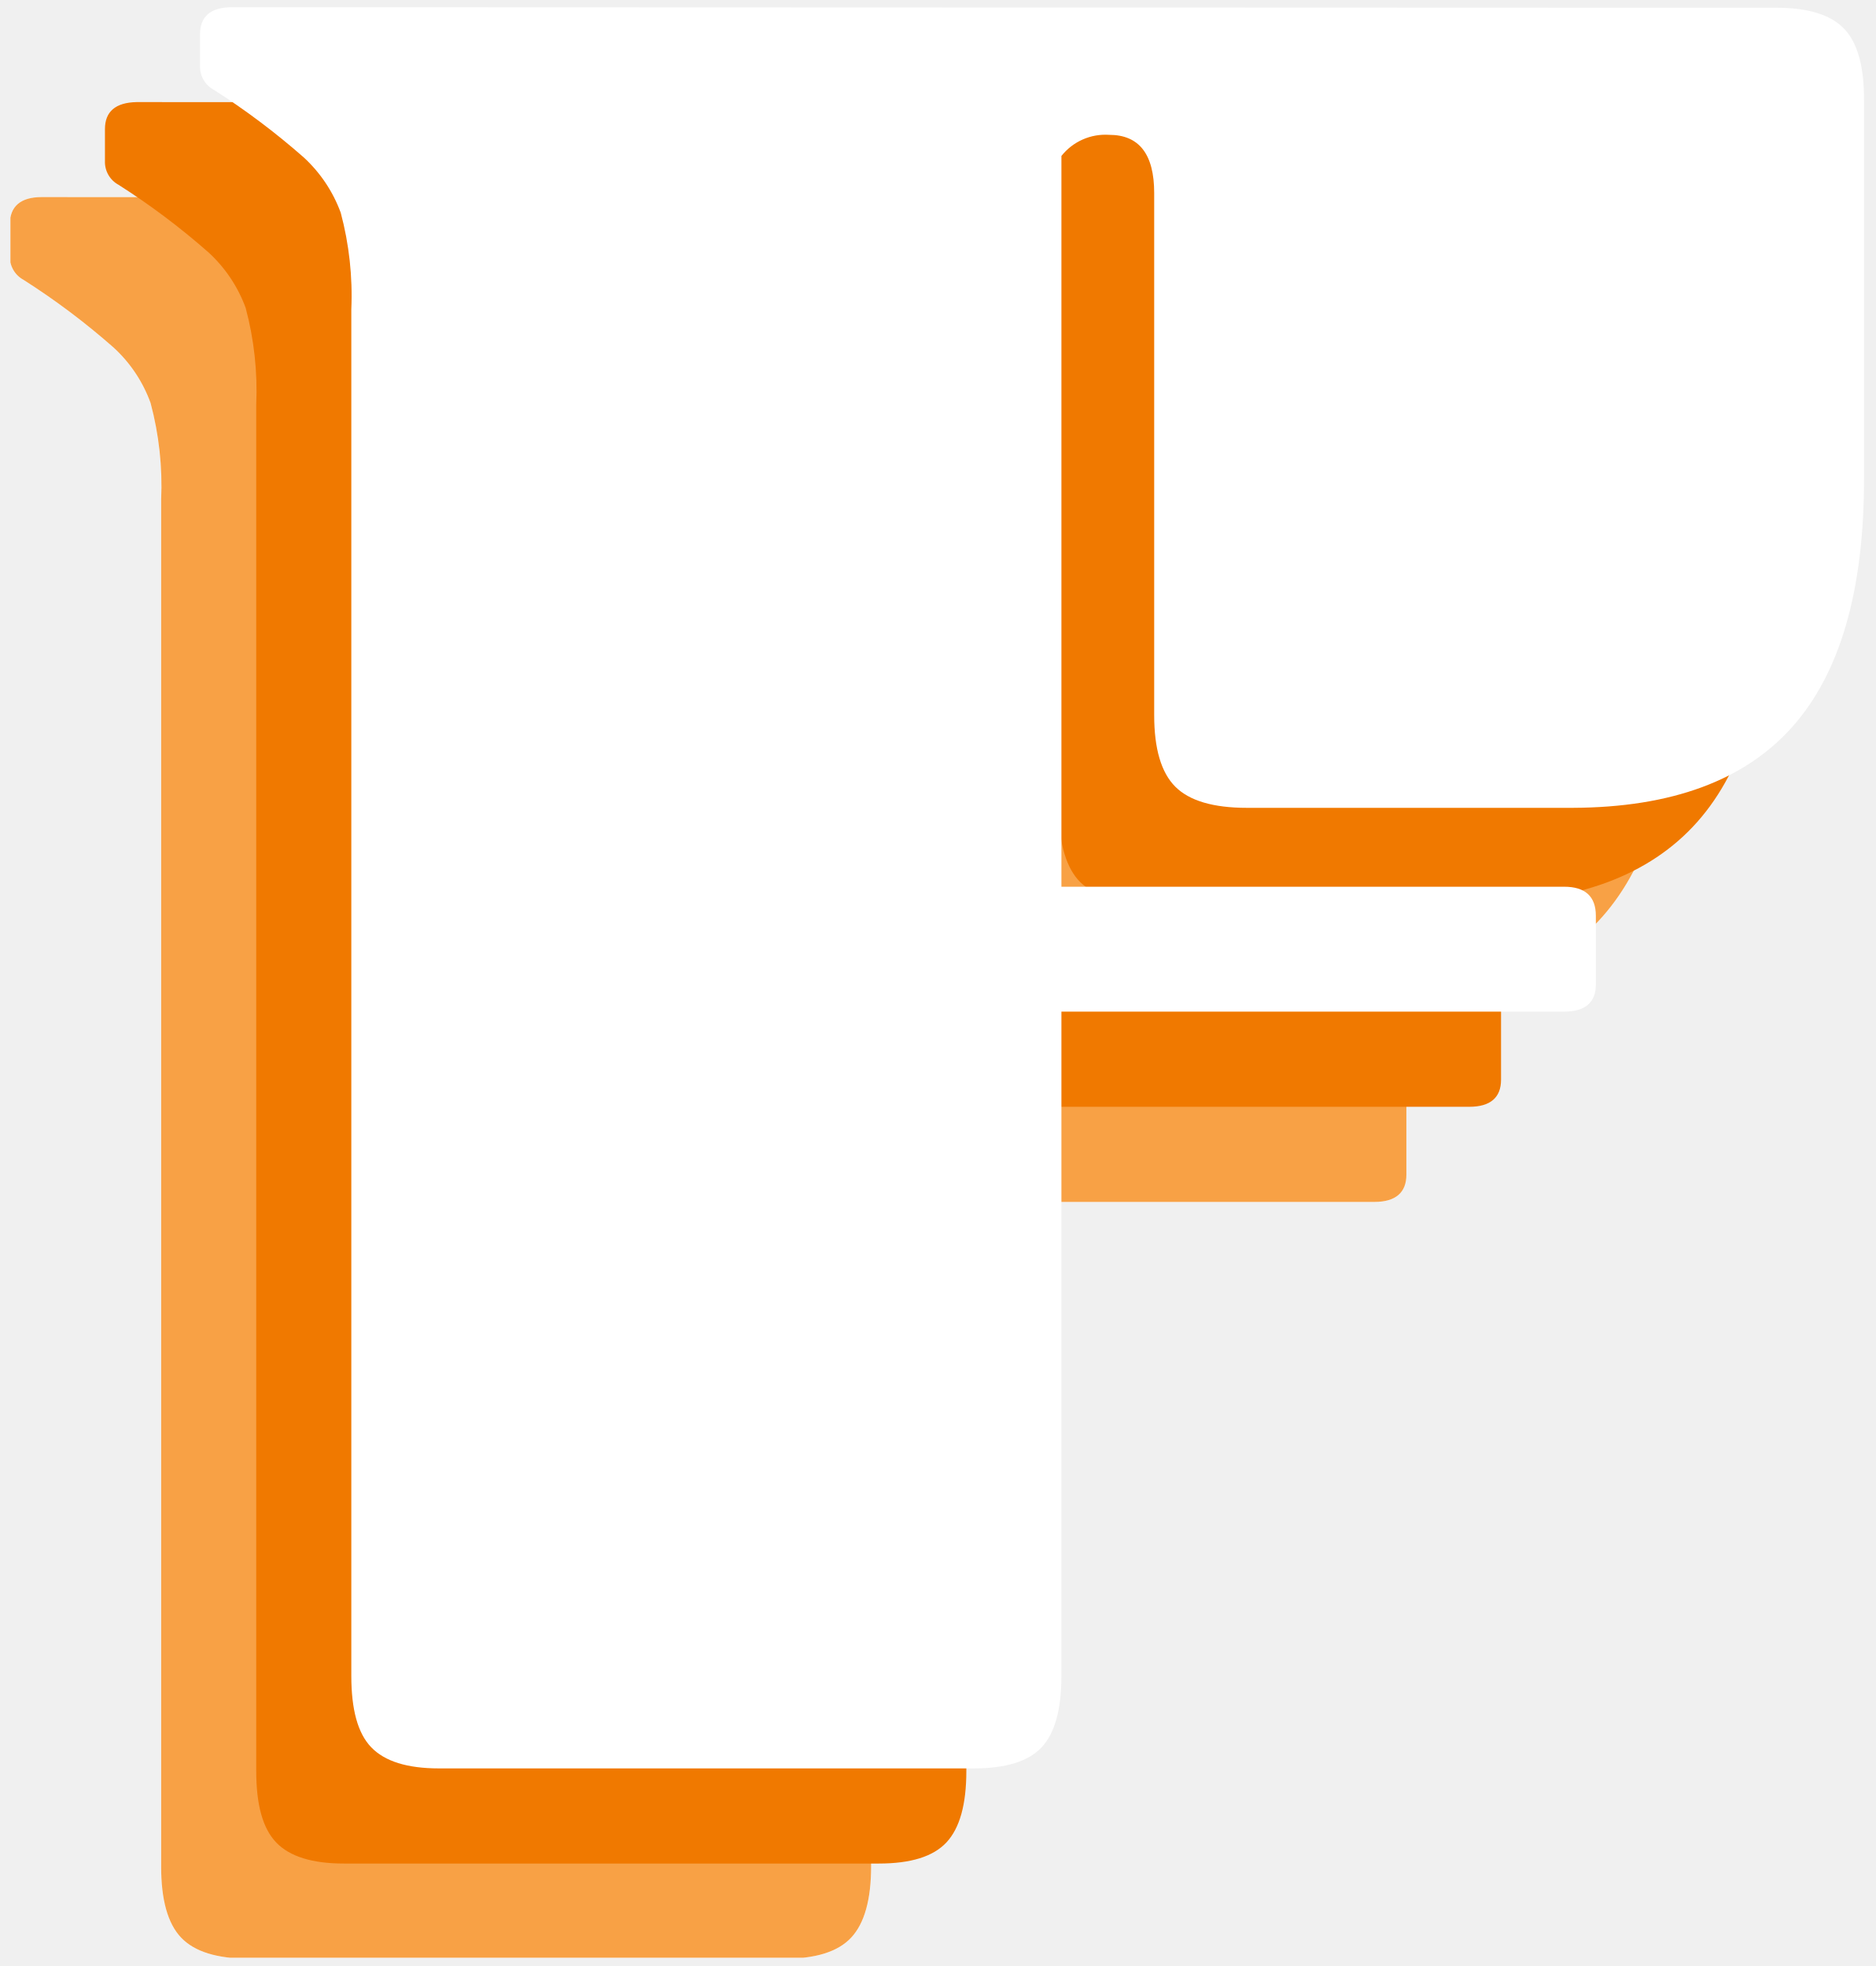
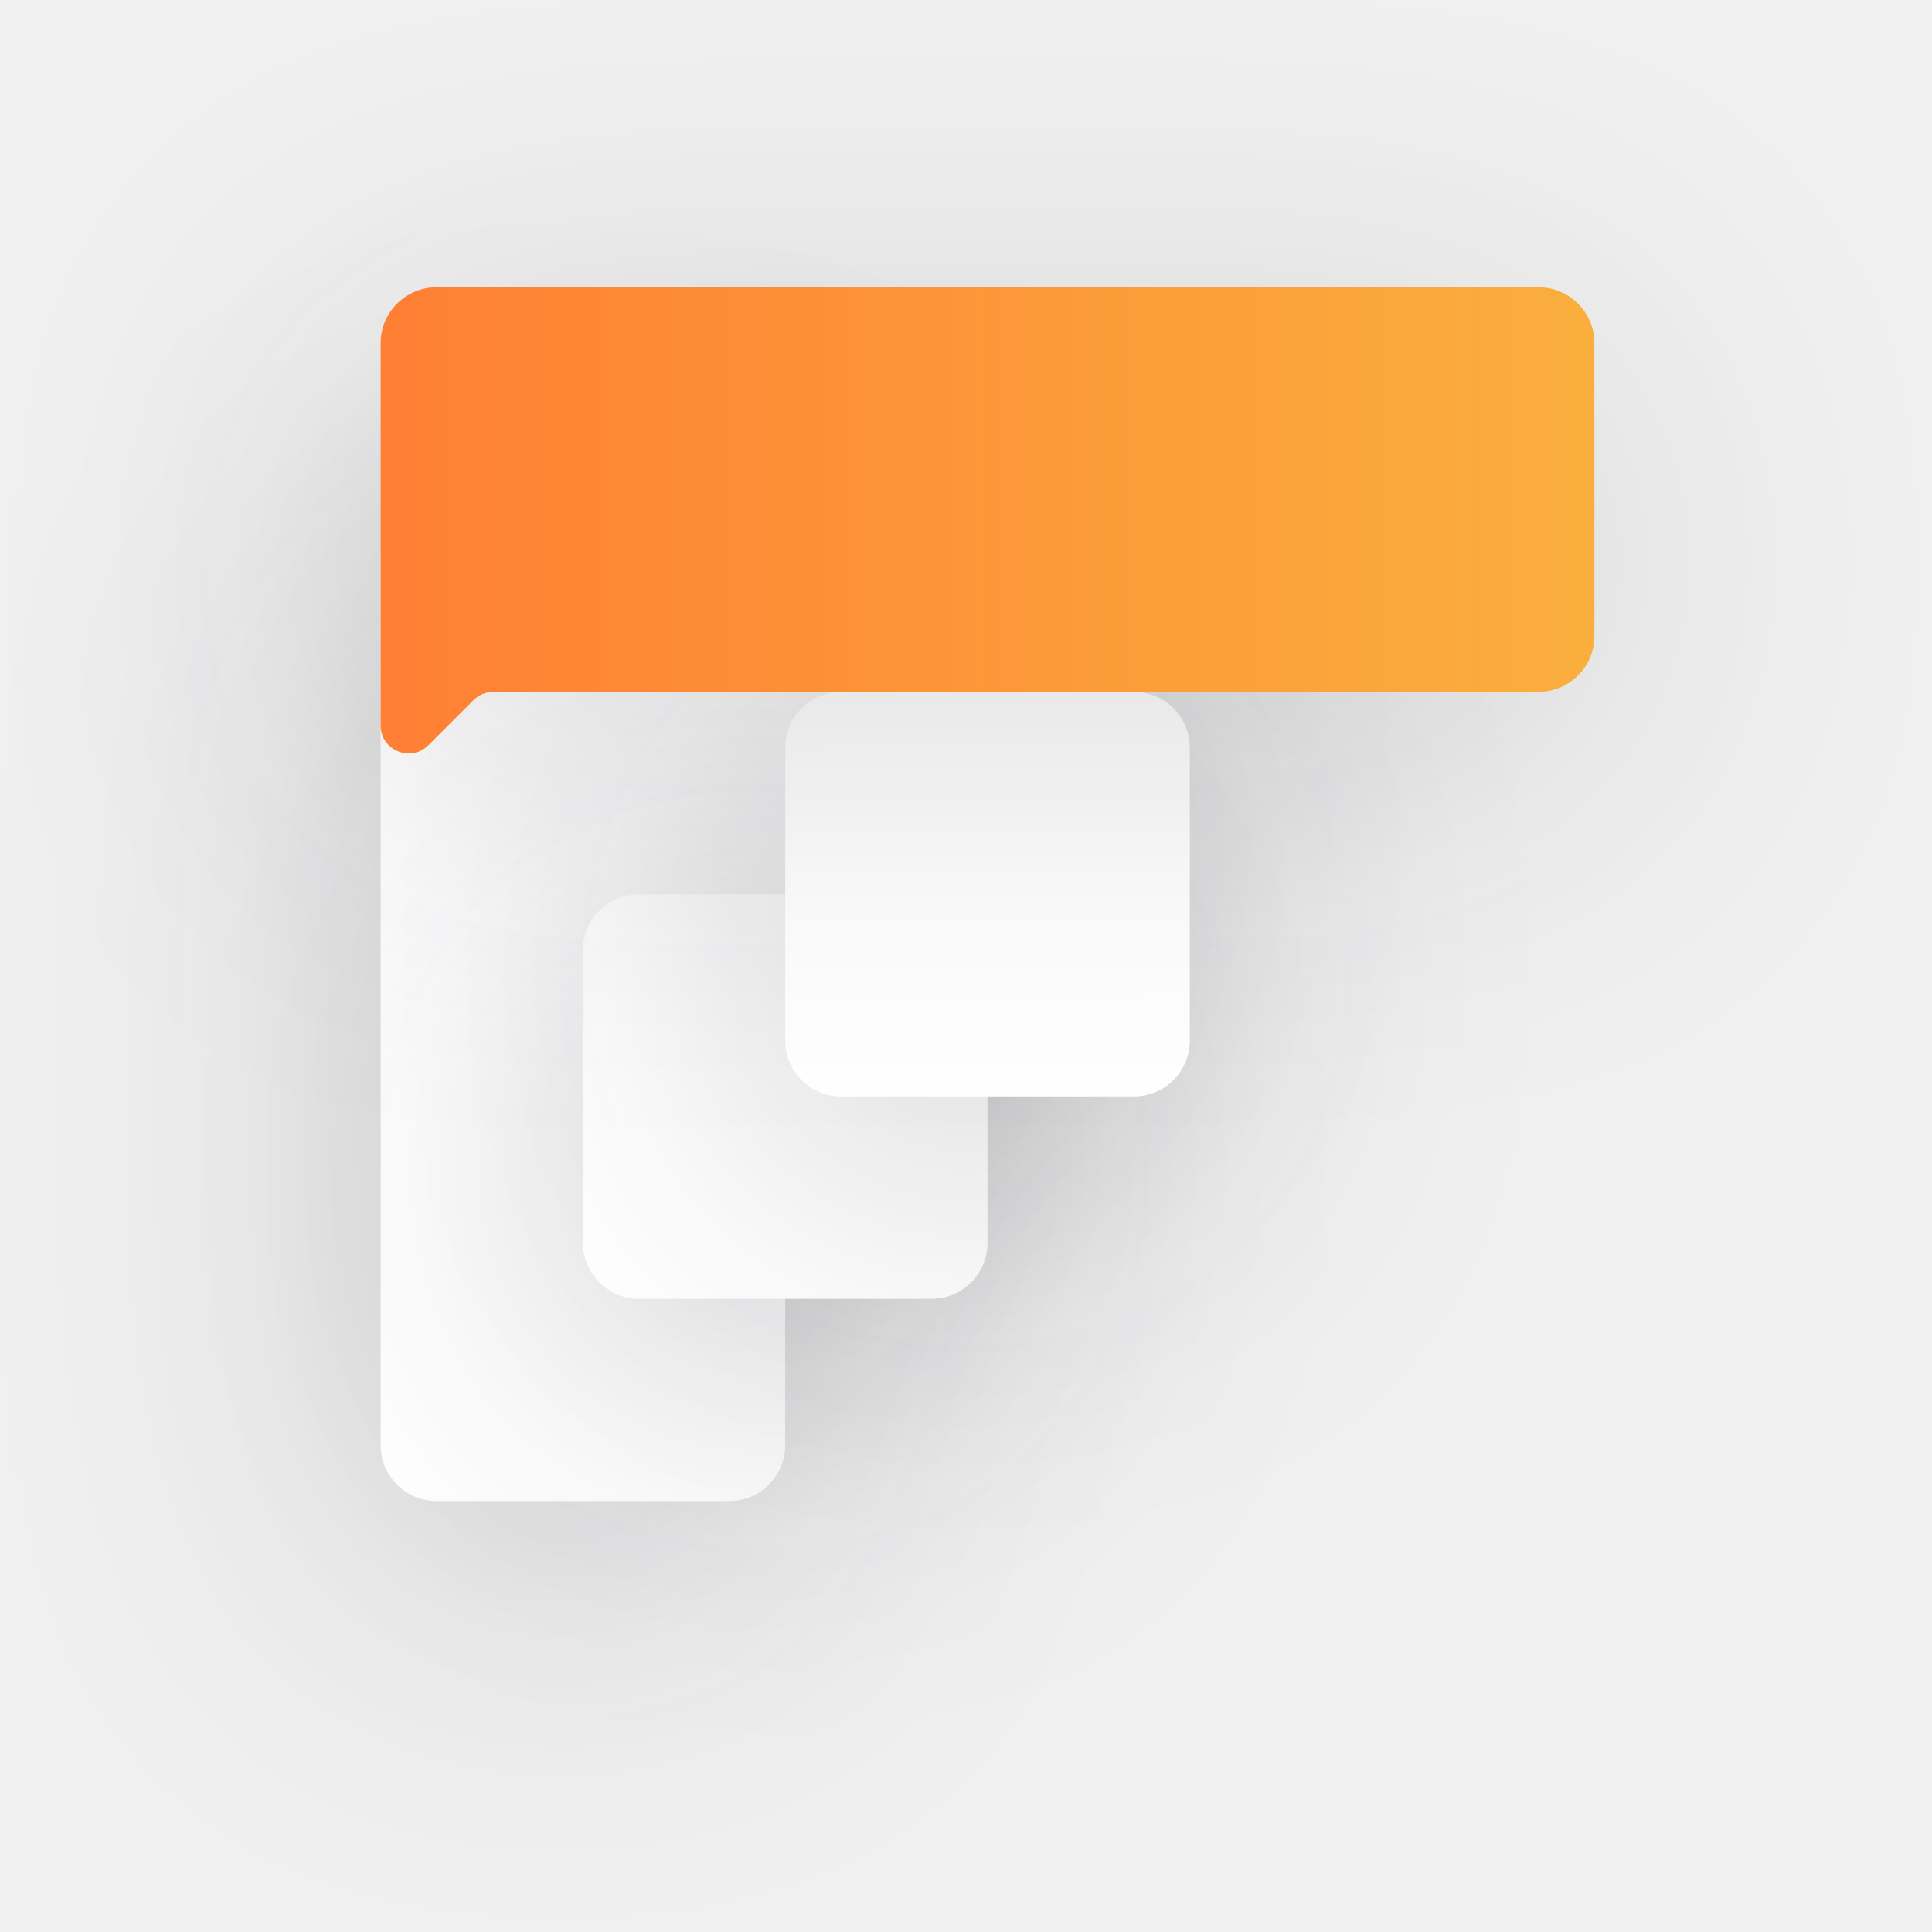
- <svg xmlns="http://www.w3.org/2000/svg" width="144" height="151" viewBox="0 0 144 151" fill="none">
-   <g clip-path="url(#clip0_15_80)">
-     <path d="M121.794 15.21C124.234 15.21 125.967 15.751 126.994 16.832C128.034 17.871 128.522 19.752 128.522 22.32V51.423C128.522 59.96 126.692 66.294 123.031 70.424C119.37 74.553 113.744 76.632 106.152 76.66H81.119C78.554 76.66 76.724 76.116 75.628 75.028C74.532 73.94 73.992 72.114 74.006 69.55V29.429C74.006 26.457 72.851 24.96 70.553 24.96C69.856 24.911 69.157 25.035 68.519 25.319C67.88 25.604 67.322 26.041 66.892 26.592V82.72H105.549C107.171 82.72 107.993 83.458 107.993 84.954V90.235C107.993 91.586 107.171 92.314 105.549 92.314H66.892V143.328C66.892 145.892 66.382 147.721 65.363 148.816C64.344 149.911 62.611 150.451 60.163 150.437H19.104C16.663 150.437 14.93 149.897 13.904 148.816C12.878 147.735 12.368 145.905 12.375 143.328V38.379C12.484 35.878 12.21 33.375 11.564 30.957C10.975 29.323 9.997 27.857 8.714 26.685C6.547 24.776 4.235 23.039 1.798 21.488C1.472 21.31 1.201 21.045 1.018 20.722C0.834 20.398 0.744 20.03 0.758 19.659V17.216C0.758 15.865 1.57 15.137 3.202 15.137L121.794 15.21Z" fill="white" />
-     <path d="M121.794 15.21C124.234 15.21 125.967 15.751 126.994 16.832C128.034 17.871 128.522 19.752 128.522 22.32V51.423C128.522 59.96 126.692 66.294 123.031 70.424C119.37 74.553 113.744 76.632 106.152 76.66H81.119C78.554 76.66 76.724 76.116 75.628 75.028C74.532 73.94 73.992 72.114 74.006 69.55V29.429C74.006 26.457 72.851 24.96 70.553 24.96C69.856 24.911 69.157 25.035 68.519 25.319C67.88 25.604 67.322 26.041 66.892 26.592V82.72H105.549C107.171 82.72 107.993 83.458 107.993 84.954V90.235C107.993 91.586 107.171 92.314 105.549 92.314H66.892V143.328C66.892 145.892 66.382 147.721 65.363 148.816C64.344 149.911 62.611 150.451 60.163 150.437H19.104C16.663 150.437 14.93 149.897 13.904 148.816C12.878 147.735 12.368 145.905 12.375 143.328V38.379C12.484 35.878 12.21 33.375 11.564 30.957C10.975 29.323 9.997 27.857 8.714 26.685C6.547 24.776 4.235 23.039 1.798 21.488C1.472 21.31 1.201 21.045 1.018 20.722C0.834 20.398 0.744 20.03 0.758 19.659V17.216C0.758 15.865 1.57 15.137 3.202 15.137L121.794 15.21Z" fill="#F8A145" />
-     <path d="M129.105 7.903C131.552 7.903 133.286 8.444 134.305 9.525C135.345 10.564 135.823 12.445 135.823 15.013V44.116C135.823 52.66 133.993 58.997 130.332 63.127C126.671 67.257 121.045 69.336 113.453 69.363H88.43C85.858 69.363 84.028 68.823 82.939 67.742C81.899 66.703 81.317 64.832 81.317 62.254V22.133C81.317 19.146 80.166 17.653 77.864 17.653C77.167 17.606 76.469 17.73 75.831 18.015C75.193 18.299 74.634 18.735 74.203 19.285V75.413H112.829C114.451 75.413 115.262 76.161 115.262 77.647V82.928C115.262 84.289 114.451 85.007 112.829 85.007H74.203V136.021C74.203 138.598 73.694 140.417 72.674 141.509C71.655 142.6 69.929 143.13 67.474 143.13H26.405C23.971 143.13 22.238 142.59 21.205 141.509C20.165 140.417 19.676 138.598 19.676 136.021V31.072C19.785 28.571 19.511 26.068 18.865 23.65C18.269 22.022 17.292 20.561 16.015 19.389C13.849 17.479 11.536 15.742 9.099 14.191C8.773 14.014 8.502 13.748 8.318 13.425C8.135 13.102 8.045 12.734 8.059 12.362V9.92C8.059 8.568 8.87 7.875 10.493 7.841L129.105 7.903Z" fill="#F07900" />
-     <path d="M136.416 0.596C138.857 0.596 140.59 1.137 141.616 2.218C142.642 3.299 143.148 5.128 143.134 7.706V36.809C143.134 45.346 141.304 51.68 137.643 55.809C133.982 59.939 128.356 62.018 120.764 62.046H95.742C93.162 62.046 91.332 61.505 90.25 60.424C89.169 59.343 88.628 57.514 88.628 54.936V14.826C88.628 11.846 87.474 10.356 85.165 10.356C84.469 10.31 83.772 10.433 83.134 10.716C82.497 10.998 81.937 11.431 81.504 11.978V68.106H120.109C121.731 68.106 122.542 68.854 122.542 70.34V75.621C122.542 76.982 121.731 77.699 120.109 77.699H81.504V128.714C81.504 131.291 80.998 133.121 79.986 134.202C78.973 135.283 77.24 135.823 74.786 135.823H33.706C31.272 135.823 29.546 135.283 28.506 134.202C27.466 133.121 26.977 131.291 26.977 128.714V23.765C27.085 21.264 26.811 18.761 26.166 16.343C25.57 14.715 24.593 13.254 23.316 12.082C21.147 10.175 18.835 8.437 16.4 6.885C16.074 6.706 15.804 6.44 15.621 6.117C15.437 5.794 15.347 5.426 15.36 5.055V2.633C15.36 1.272 16.171 0.555 17.804 0.555L136.416 0.596Z" fill="white" />
+ <svg xmlns="http://www.w3.org/2000/svg" width="269" height="269" viewBox="0 0 269 269" fill="none">
+   <g filter="url(#filter0_d_354_1237)">
+     <path d="M150.856 88.783V126.373C150.856 128.856 148.845 130.865 146.364 130.865H109.33V201.214C109.33 205.511 105.846 209 101.544 209H60.786C56.484 209 53 205.511 53 201.214V76.851C53 72.554 56.484 69.064 60.786 69.064H101.544C105.846 69.064 109.33 72.554 109.33 76.851V84.291H146.364C148.845 84.291 150.856 86.302 150.856 88.783Z" fill="white" />
+   </g>
+   <g filter="url(#filter1_d_354_1237)">
+     <path d="M129.714 124.5H88.954C84.654 124.5 81.168 127.986 81.168 132.286V173.046C81.168 177.346 84.654 180.833 88.954 180.833H129.714C134.014 180.833 137.5 177.346 137.5 173.046V132.286C137.5 127.986 134.014 124.5 129.714 124.5Z" fill="white" />
+   </g>
+   <g filter="url(#filter2_d_354_1237)">
+     <path d="M157.879 96.332H117.119C112.818 96.332 109.332 99.819 109.332 104.119V144.879C109.332 149.179 112.818 152.665 117.119 152.665H157.879C162.179 152.665 165.665 149.179 165.665 144.879V104.119C165.665 99.819 162.179 96.332 157.879 96.332Z" fill="white" />
+   </g>
+   <g filter="url(#filter3_d_354_1237)">
+     <path d="M221.997 47.786V88.544C221.997 92.843 218.511 96.33 214.211 96.33H68.698C67.665 96.33 66.674 96.74 65.946 97.469L59.647 103.768C57.196 106.219 53.002 104.485 53.002 101.015V47.786C53.002 43.487 56.489 40 60.788 40H214.213C218.513 40 222 43.487 222 47.786H221.997Z" fill="url(#paint0_linear_354_1237)" />
  </g>
  <defs>
-     <clipPath id="clip0_15_80">
-       <rect width="142.324" height="149.768" fill="white" transform="translate(0.799988 0.596069)" />
-     </clipPath>
+     <filter id="filter0_d_354_1237" x="0" y="29.064" width="197.856" height="239.936" filterUnits="userSpaceOnUse" color-interpolation-filters="sRGB">
+       <feFlood flood-opacity="0" result="BackgroundImageFix" />
+       <feColorMatrix in="SourceAlpha" type="matrix" values="0 0 0 0 0 0 0 0 0 0 0 0 0 0 0 0 0 0 127 0" result="hardAlpha" />
+       <feOffset dx="-3" dy="10" />
+       <feGaussianBlur stdDeviation="25" />
+       <feColorMatrix type="matrix" values="0 0 0 0 0.086 0 0 0 0 0.086 0 0 0 0 0.114 0 0 0 0.15 0" />
+       <feBlend mode="normal" in2="BackgroundImageFix" result="effect1_dropShadow_354_1237" />
+       <feBlend mode="normal" in="SourceGraphic" in2="effect1_dropShadow_354_1237" result="shape" />
+     </filter>
+     <filter id="filter1_d_354_1237" x="28.168" y="84.5" width="156.333" height="156.333" filterUnits="userSpaceOnUse" color-interpolation-filters="sRGB">
+       <feFlood flood-opacity="0" result="BackgroundImageFix" />
+       <feColorMatrix in="SourceAlpha" type="matrix" values="0 0 0 0 0 0 0 0 0 0 0 0 0 0 0 0 0 0 127 0" result="hardAlpha" />
+       <feOffset dx="-3" dy="10" />
+       <feGaussianBlur stdDeviation="25" />
+       <feColorMatrix type="matrix" values="0 0 0 0 0.086 0 0 0 0 0.086 0 0 0 0 0.114 0 0 0 0.2 0" />
+       <feBlend mode="normal" in2="BackgroundImageFix" result="effect1_dropShadow_354_1237" />
+       <feBlend mode="normal" in="SourceGraphic" in2="effect1_dropShadow_354_1237" result="shape" />
+     </filter>
+     <filter id="filter2_d_354_1237" x="56.332" y="56.333" width="156.333" height="156.333" filterUnits="userSpaceOnUse" color-interpolation-filters="sRGB">
+       <feFlood flood-opacity="0" result="BackgroundImageFix" />
+       <feColorMatrix in="SourceAlpha" type="matrix" values="0 0 0 0 0 0 0 0 0 0 0 0 0 0 0 0 0 0 127 0" result="hardAlpha" />
+       <feOffset dx="-3" dy="10" />
+       <feGaussianBlur stdDeviation="25" />
+       <feColorMatrix type="matrix" values="0 0 0 0 0.086 0 0 0 0 0.086 0 0 0 0 0.114 0 0 0 0.2 0" />
+       <feBlend mode="normal" in2="BackgroundImageFix" result="effect1_dropShadow_354_1237" />
+       <feBlend mode="normal" in="SourceGraphic" in2="effect1_dropShadow_354_1237" result="shape" />
+     </filter>
+     <filter id="filter3_d_354_1237" x="0.002" y="0" width="268.998" height="164.916" filterUnits="userSpaceOnUse" color-interpolation-filters="sRGB">
+       <feFlood flood-opacity="0" result="BackgroundImageFix" />
+       <feColorMatrix in="SourceAlpha" type="matrix" values="0 0 0 0 0 0 0 0 0 0 0 0 0 0 0 0 0 0 127 0" result="hardAlpha" />
+       <feOffset dx="-3" dy="10" />
+       <feGaussianBlur stdDeviation="25" />
+       <feColorMatrix type="matrix" values="0 0 0 0 0.086 0 0 0 0 0.086 0 0 0 0 0.114 0 0 0 0.15 0" />
+       <feBlend mode="normal" in2="BackgroundImageFix" result="effect1_dropShadow_354_1237" />
+       <feBlend mode="normal" in="SourceGraphic" in2="effect1_dropShadow_354_1237" result="shape" />
+     </filter>
+     <linearGradient id="paint0_linear_354_1237" x1="53.002" y1="72.46" x2="221.997" y2="72.46" gradientUnits="userSpaceOnUse">
+       <stop stop-color="#FF7F34" />
+       <stop offset="1" stop-color="#FAAF3D" />
+     </linearGradient>
  </defs>
</svg>
